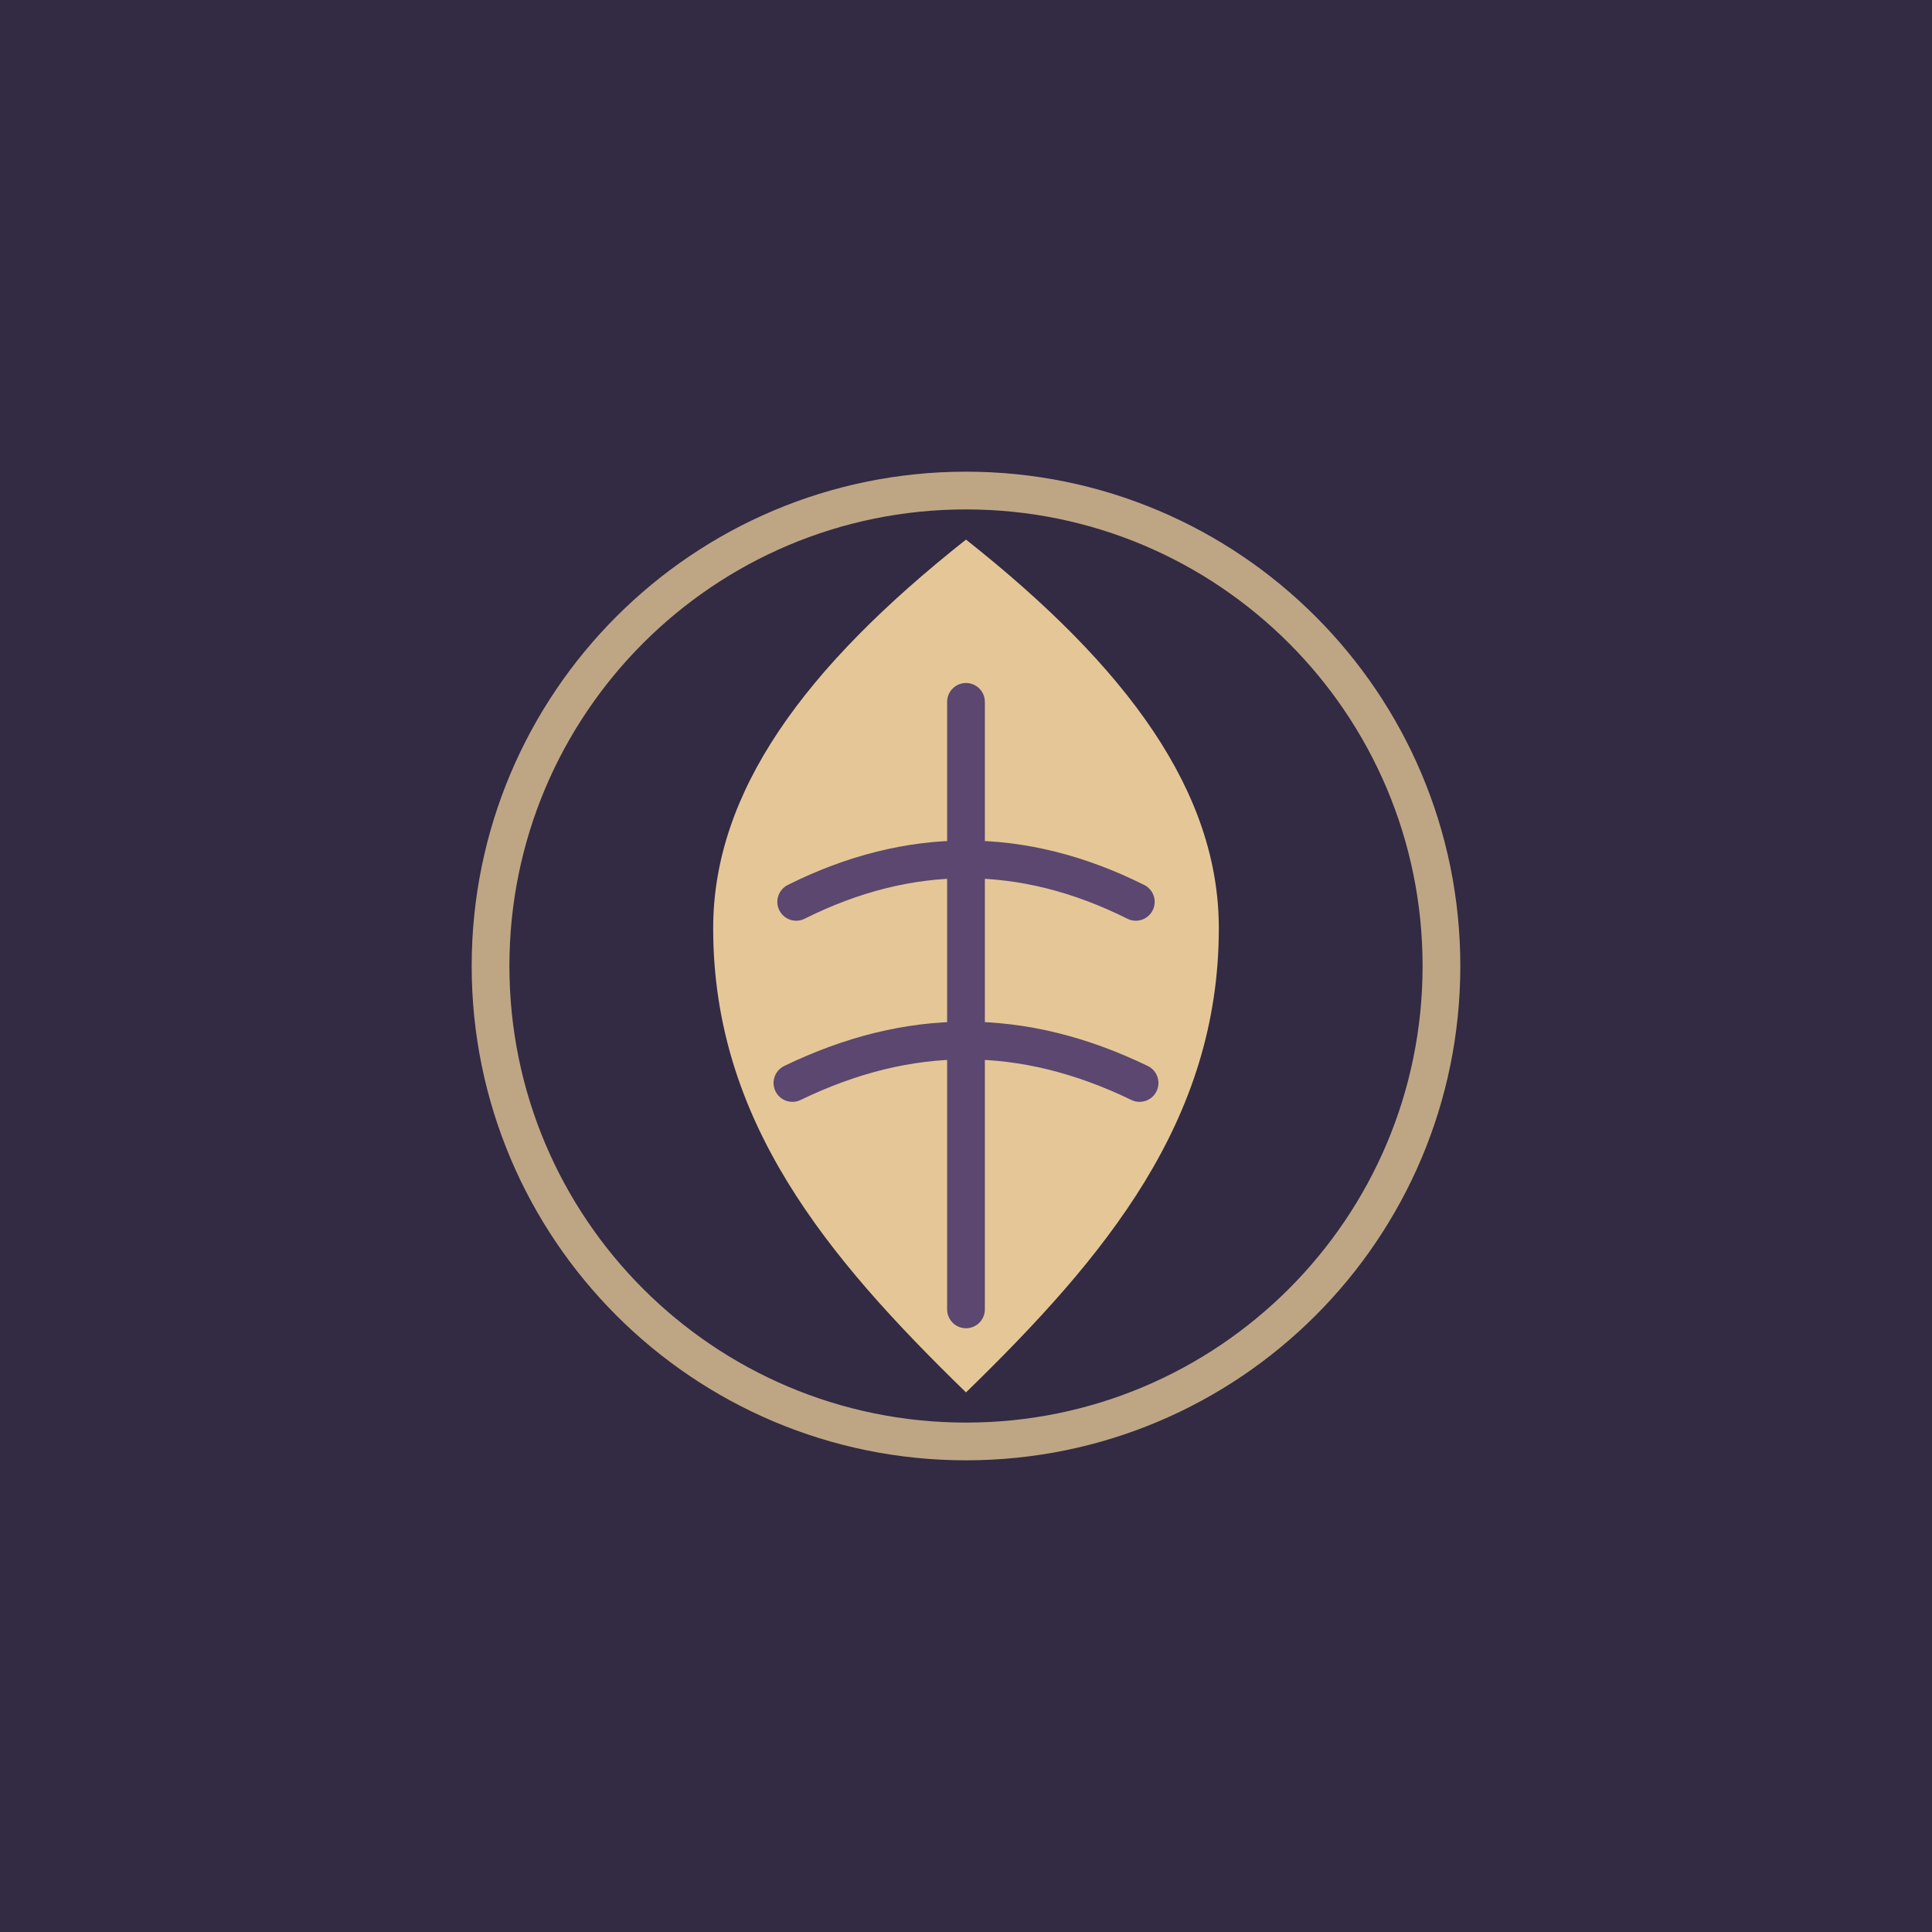
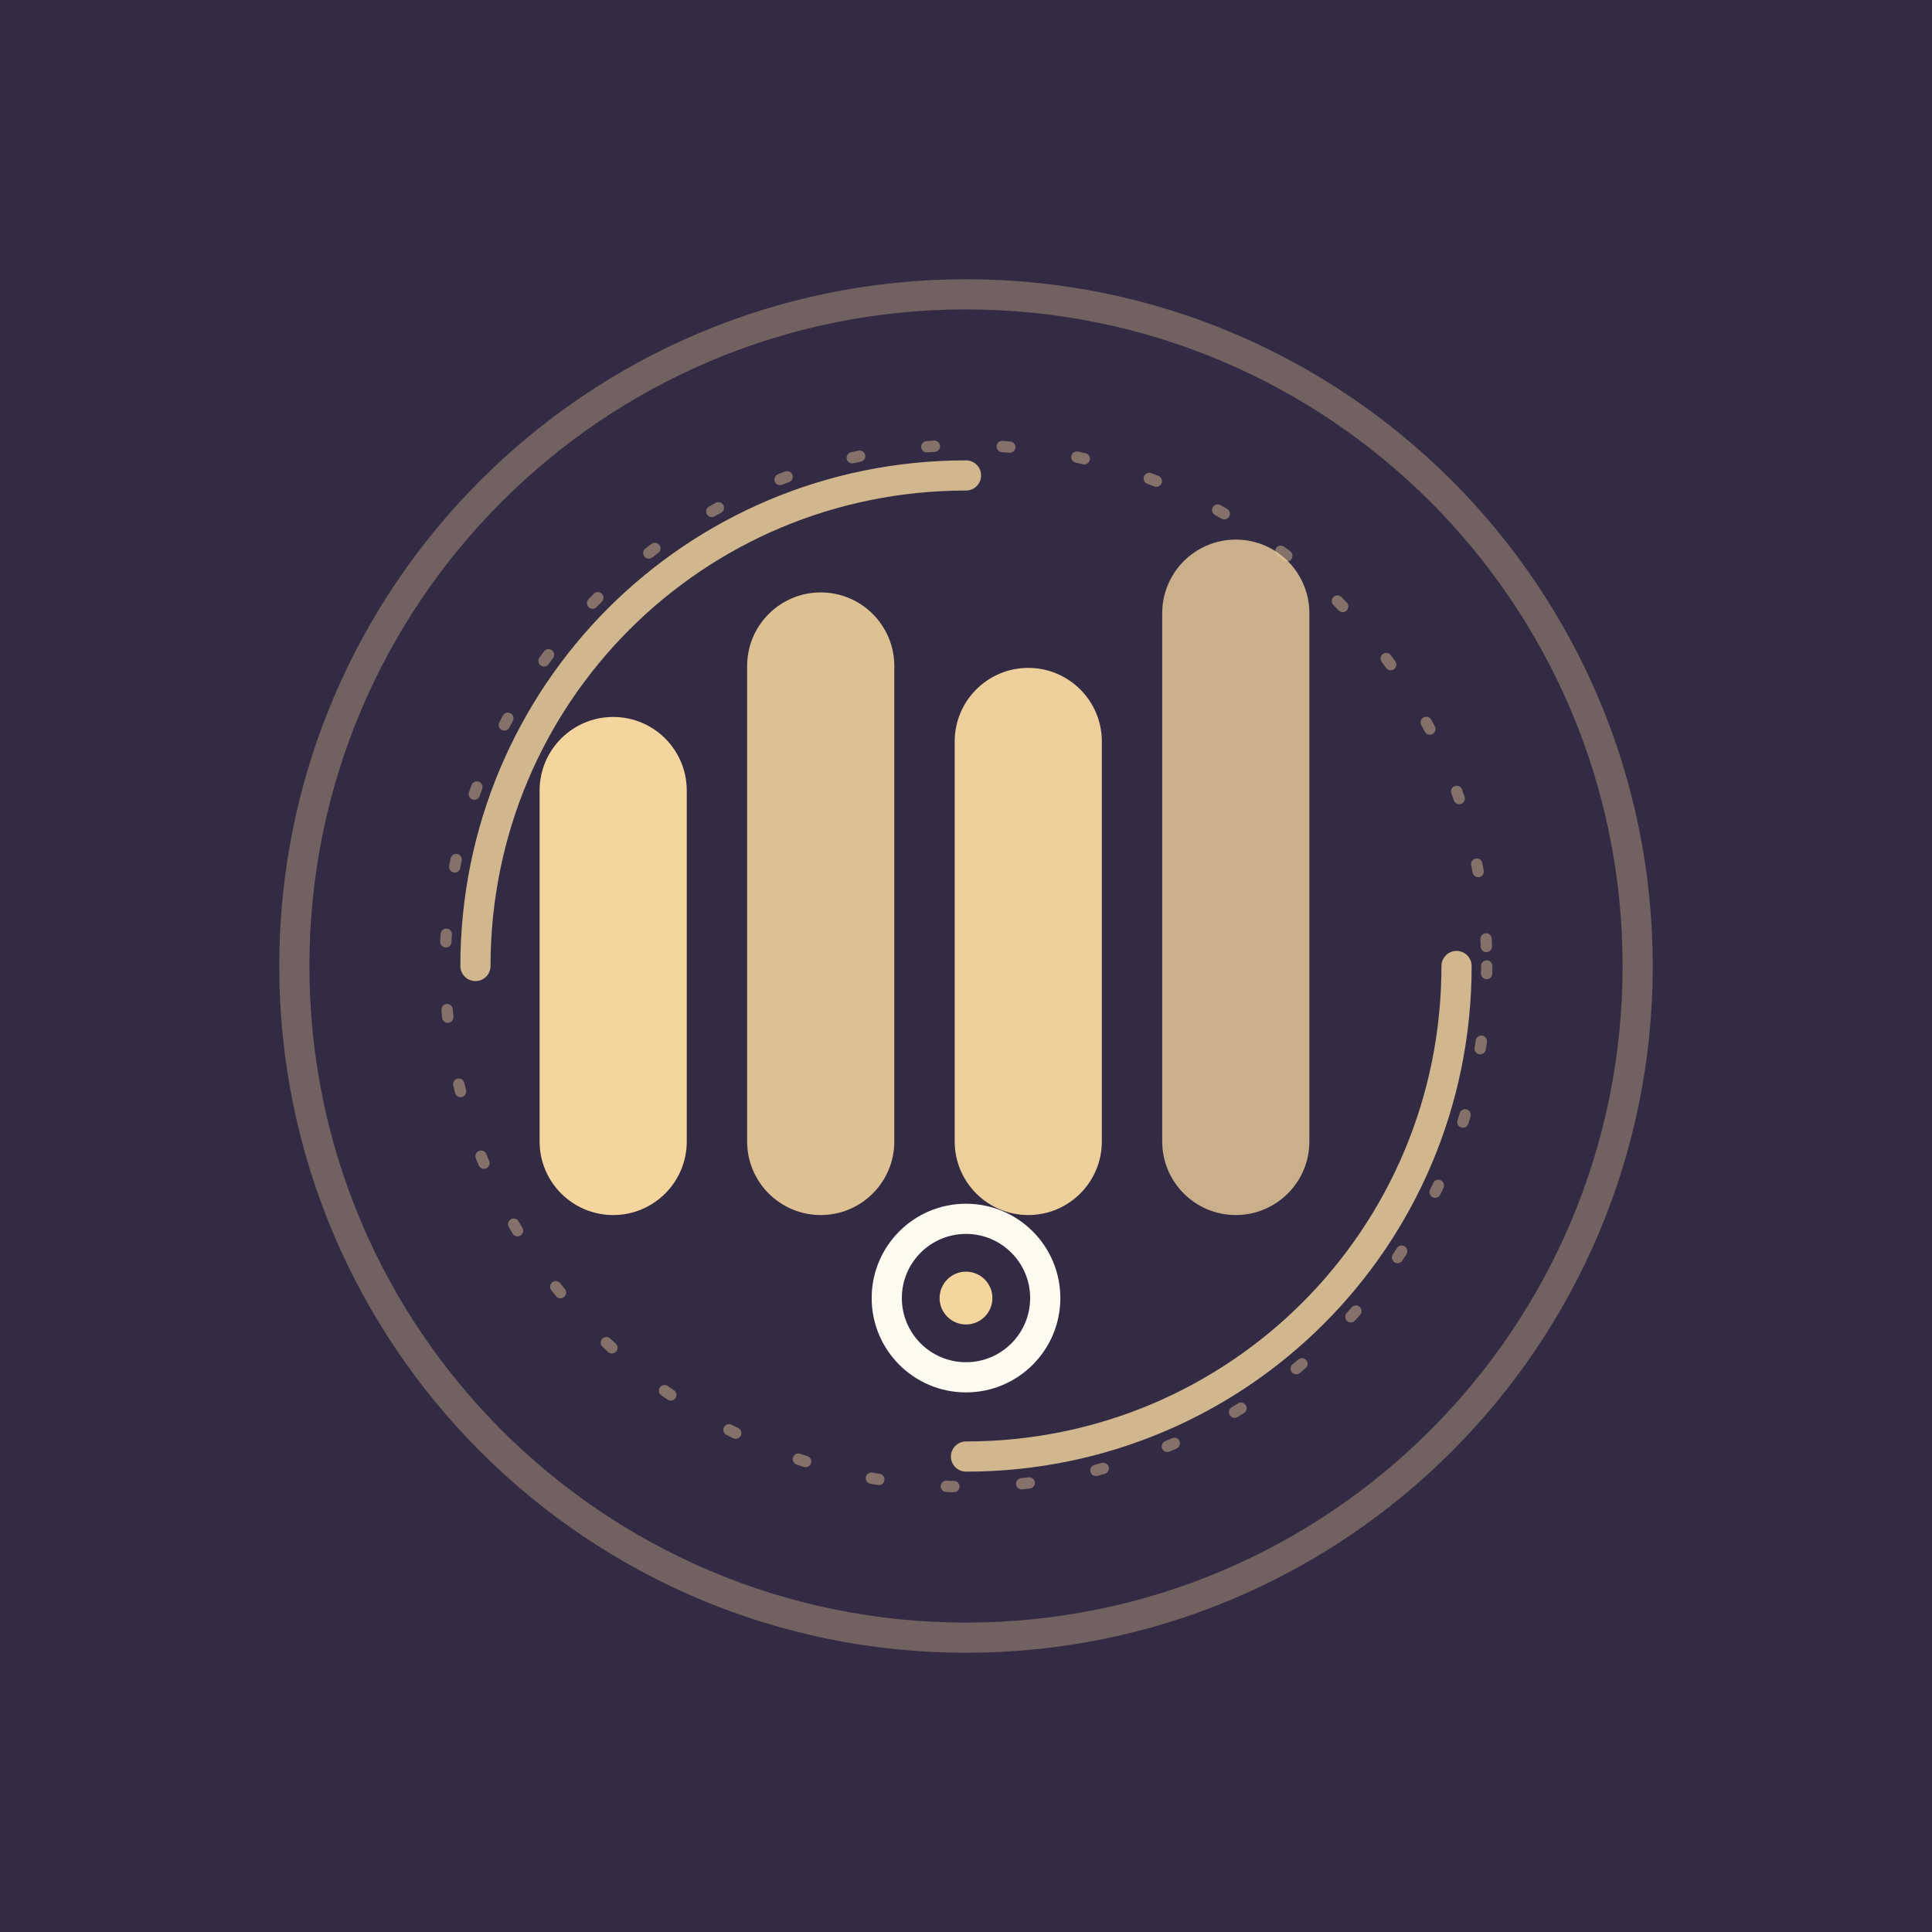
<svg xmlns="http://www.w3.org/2000/svg" viewBox="0 0 512 512">
  <rect width="512" height="512" fill="#332a43" />
-   <circle cx="256" cy="256" r="126" fill="none" stroke="#f4d59e" stroke-width="10" opacity=".72" />
-   <path d="M256 143c-43 34-67 67-67 103 0 51 30 87 67 123 37-36 67-72 67-123 0-36-24-69-67-103Z" fill="#f4d59e" opacity=".92" />
-   <path d="M256 186v161M211 239c30-15 60-15 90 0M210 287c31-15 61-15 92 0" fill="none" stroke="#5b476f" stroke-width="10" stroke-linecap="round" />
+   <circle cx="256" cy="256" r="178" fill="none" stroke="#f4d59e" stroke-width="8" opacity=".32" />
+   <circle cx="256" cy="256" r="138" fill="none" stroke="#f4d59e" stroke-width="3" opacity=".42" stroke-dasharray="2 18" stroke-linecap="round" />
+   <path d="M126 256c0-72 58-130 130-130M386 256c0 72-58 130-130 130" fill="none" stroke="#f4d59e" stroke-width="8" stroke-linecap="round" opacity=".82" />
+   <g fill="#f4d59e">
+     <rect x="143" y="190" width="39" height="132" rx="19.5" />
+     <rect x="198" y="157" width="39" height="165" rx="19.5" opacity=".88" />
+     <rect x="253" y="177" width="39" height="145" rx="19.5" opacity=".96" />
+     <rect x="308" y="143" width="39" height="179" rx="19.5" opacity=".78" />
+   </g>
+   <circle cx="256" cy="344" r="21" fill="#332a43" stroke="#fffaf0" stroke-width="8" />
+   <circle cx="256" cy="344" r="7" fill="#f4d59e" />
</svg>
